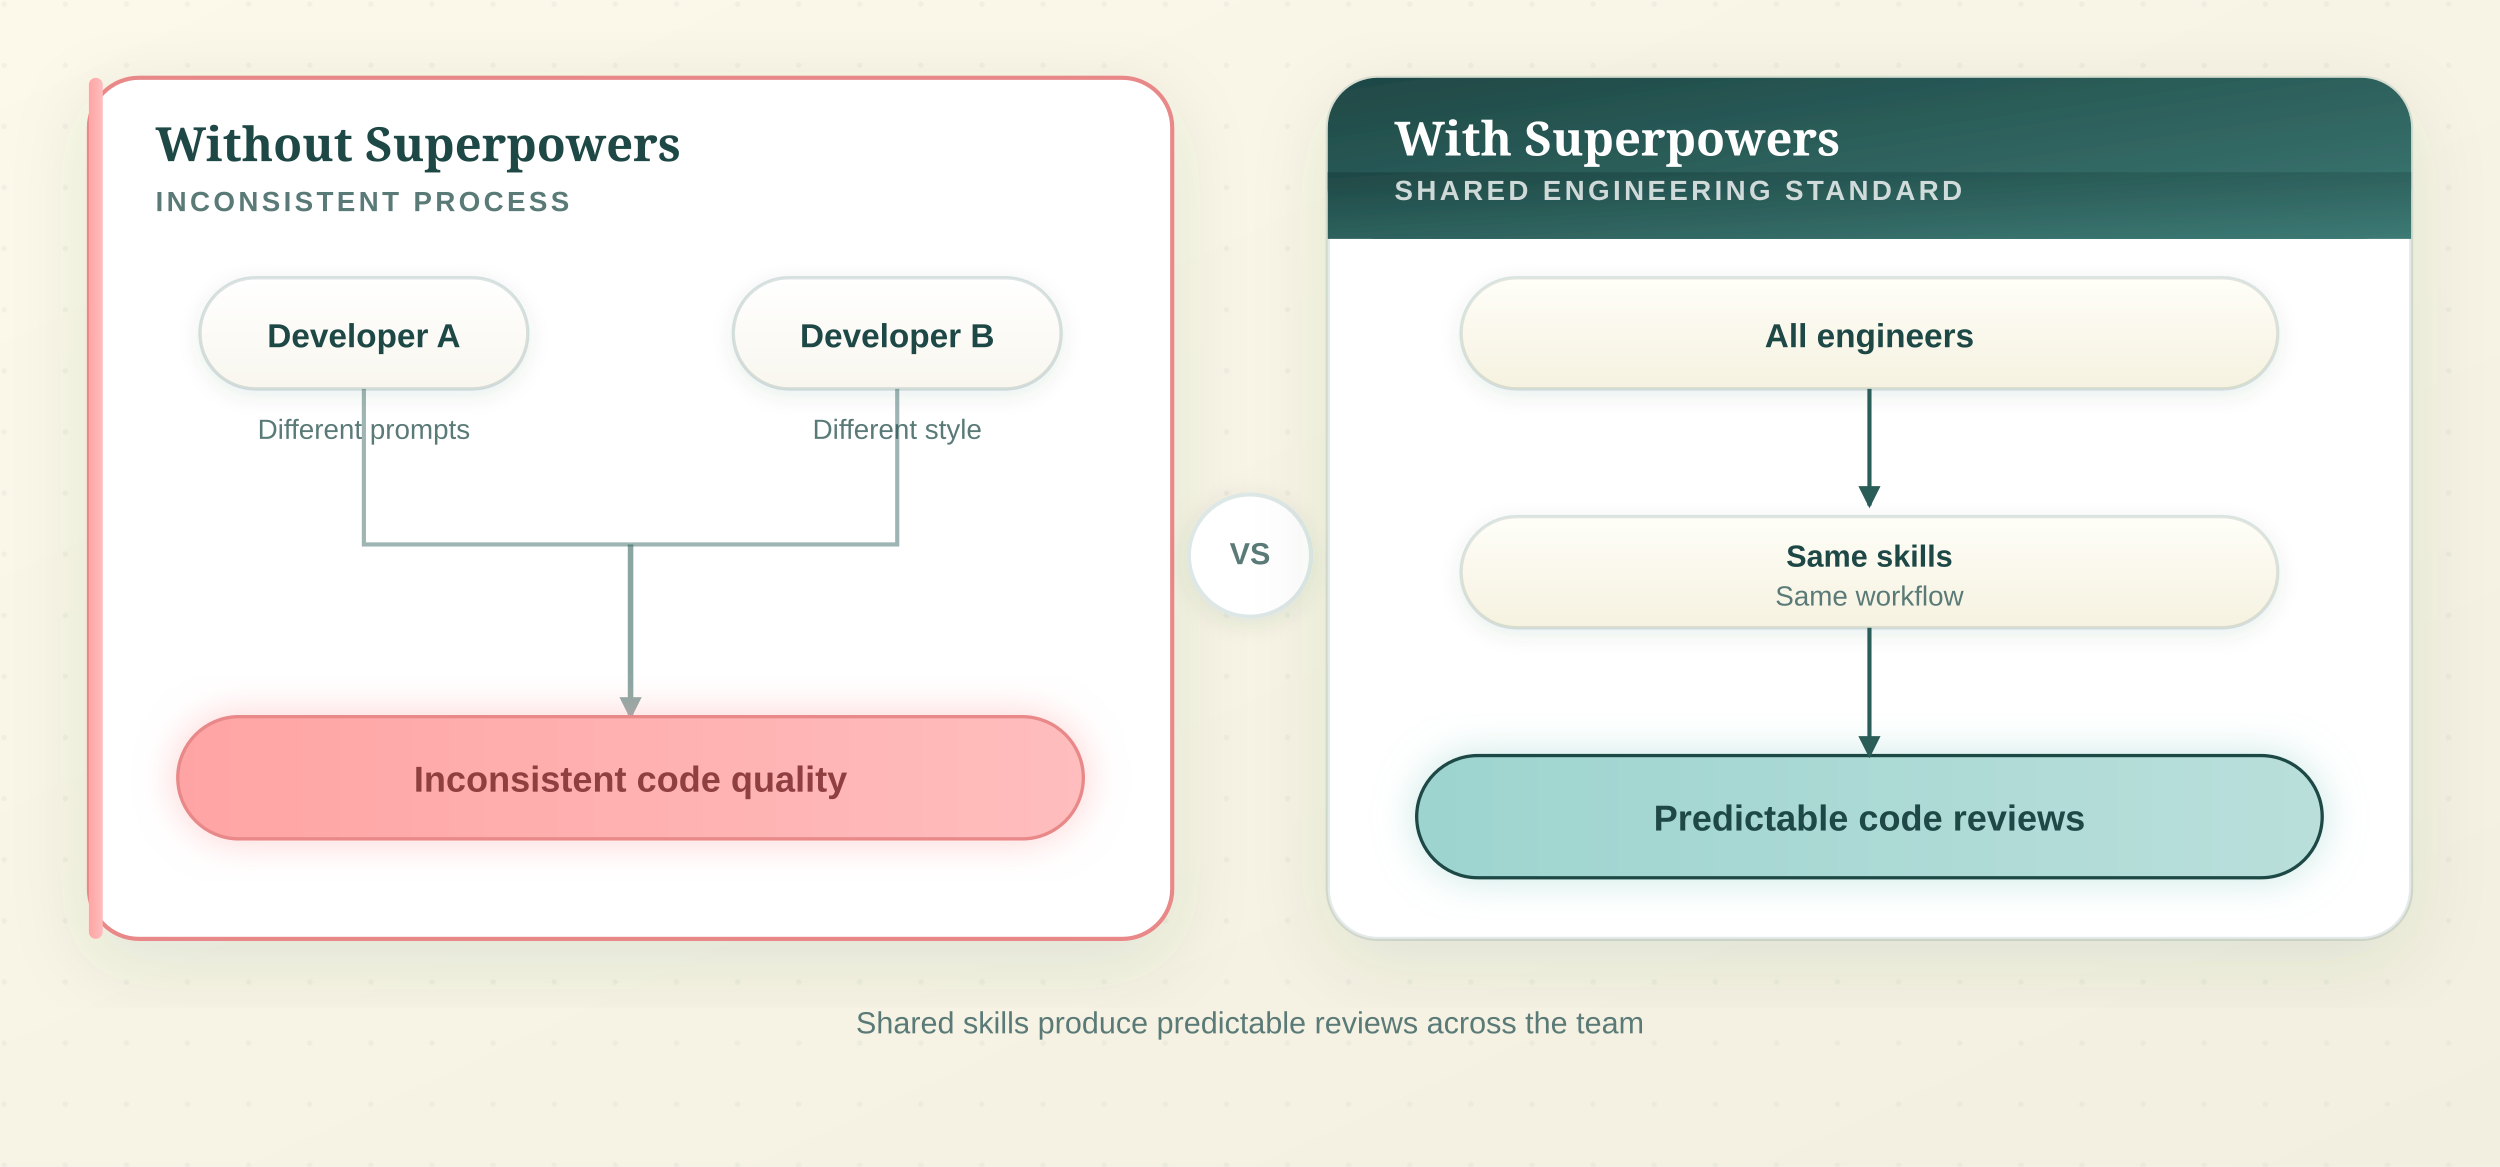
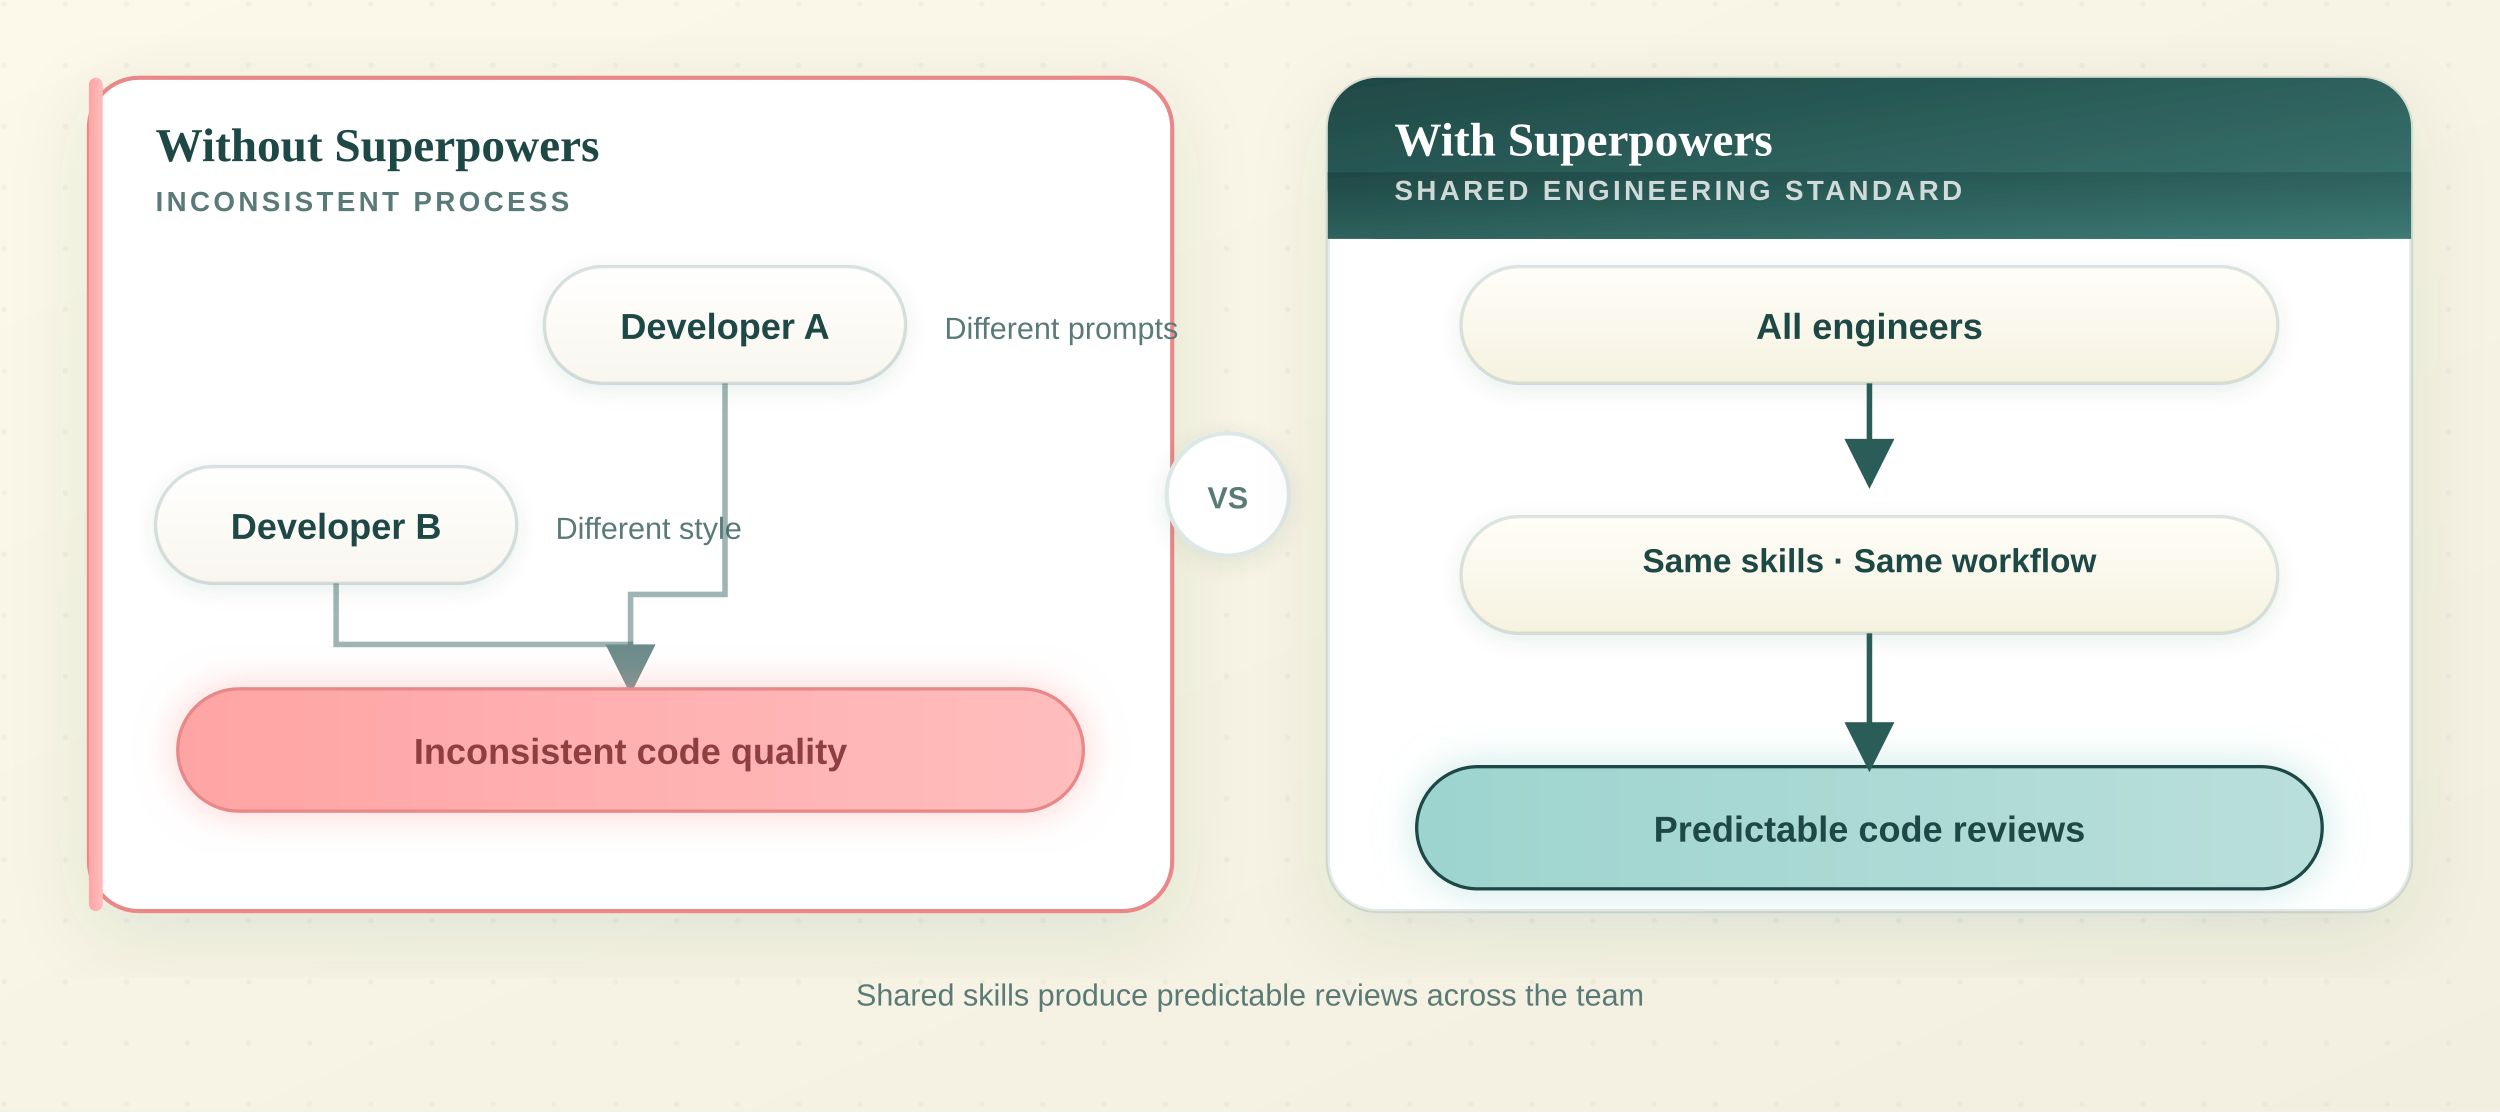
- <svg xmlns="http://www.w3.org/2000/svg" viewBox="0 0 900 420" role="img" aria-labelledby="t1 t2">
+ <svg xmlns="http://www.w3.org/2000/svg" viewBox="0 0 900 400" role="img" aria-labelledby="t1 t2">
  <defs>
    <linearGradient id="bgGrad" x1="0%" y1="0%" x2="100%" y2="100%">
      <stop offset="0%" stop-color="#fcf9ea" />
      <stop offset="100%" stop-color="#f3efe0" />
    </linearGradient>
    <linearGradient id="tealGrad" x1="0%" y1="0%" x2="100%" y2="100%">
      <stop offset="0%" stop-color="#1e4845" />
      <stop offset="100%" stop-color="#3d7a75" />
    </linearGradient>
    <linearGradient id="coralGrad" x1="0%" y1="0%" x2="100%" y2="0%">
      <stop offset="0%" stop-color="#ffa4a4" />
      <stop offset="100%" stop-color="#ffbdbd" />
    </linearGradient>
    <linearGradient id="mintGrad" x1="0%" y1="0%" x2="100%" y2="0%">
      <stop offset="0%" stop-color="#9dd4cf" />
      <stop offset="100%" stop-color="#badfdb" />
    </linearGradient>
    <linearGradient id="pillGrad" x1="0%" y1="0%" x2="0%" y2="100%">
      <stop offset="0%" stop-color="#ffffff" />
      <stop offset="100%" stop-color="#f8f6ee" />
    </linearGradient>
    <linearGradient id="creamGrad" x1="0%" y1="0%" x2="0%" y2="100%">
      <stop offset="0%" stop-color="#fffef8" />
      <stop offset="100%" stop-color="#f5f2e0" />
    </linearGradient>
    <filter id="cardShadow" x="-8%" y="-8%" width="116%" height="116%">
      <feDropShadow dx="0" dy="8" stdDeviation="14" flood-color="#1e4845" flood-opacity="0.1" />
    </filter>
    <filter id="pillShadow" x="-25%" y="-25%" width="150%" height="150%">
      <feDropShadow dx="0" dy="2" stdDeviation="4" flood-color="#1e4845" flood-opacity="0.1" />
    </filter>
    <filter id="glowCoral" x="-35%" y="-35%" width="170%" height="170%">
      <feDropShadow dx="0" dy="0" stdDeviation="7" flood-color="#ffa4a4" flood-opacity="0.5" />
    </filter>
    <filter id="glowMint" x="-35%" y="-35%" width="170%" height="170%">
      <feDropShadow dx="0" dy="0" stdDeviation="7" flood-color="#9dd4cf" flood-opacity="0.55" />
    </filter>
-     <marker id="arrow" markerUnits="userSpaceOnUse" markerWidth="8" markerHeight="8" refX="7" refY="4" orient="auto">
-       <path d="M0 0 L8 4 L0 8 Z" fill="#2a5c58" />
+     <marker id="arrow" markerWidth="9" markerHeight="9" refX="8" refY="4.5" orient="auto">
+       <path d="M0,0 L9,4.5 L0,9 Z" fill="#2a5c58" />
    </marker>
    <pattern id="dots" width="22" height="22" patternUnits="userSpaceOnUse">
      <circle cx="1.5" cy="1.5" r="1" fill="#1e4845" opacity="0.045" />
    </pattern>
  </defs>
-   <rect width="900" height="420" fill="url(#bgGrad)" />
-   <rect width="900" height="420" fill="url(#dots)" />
+   <rect width="900" height="400" fill="url(#bgGrad)" />
+   <rect width="900" height="400" fill="url(#dots)" />
  <g filter="url(#cardShadow)">
-     <rect x="32" y="28" width="390" height="310" rx="18" fill="#fff" stroke="#e88888" stroke-width="1.5" />
-     <rect x="32" y="28" width="5" height="310" rx="2.5" fill="url(#coralGrad)" />
+     <rect x="32" y="28" width="390" height="300" rx="18" fill="#fff" stroke="#e88888" stroke-width="1.5" />
+     <rect x="32" y="28" width="5" height="300" rx="2.5" fill="url(#coralGrad)" />
  </g>
-   <text x="56" y="58" font-family="Georgia, serif" font-size="17" font-weight="700" fill="#1e4845">Without Superpowers</text>
+   <text x="56" y="58" font-family="Georgia, 'Times New Roman', serif" font-size="17" font-weight="700" fill="#1e4845">Without Superpowers</text>
  <text x="56" y="76" font-family="Arial, sans-serif" font-size="10" font-weight="600" letter-spacing="0.12em" fill="#5a7a77">INCONSISTENT PROCESS</text>
  <g filter="url(#pillShadow)">
-     <rect x="72" y="100" width="118" height="40" rx="20" fill="url(#pillGrad)" stroke="rgba(30,72,69,0.16)" stroke-width="1.2" />
-     <rect x="264" y="100" width="118" height="40" rx="20" fill="url(#pillGrad)" stroke="rgba(30,72,69,0.16)" stroke-width="1.2" />
+     <rect x="196" y="96" width="130" height="42" rx="21" fill="url(#pillGrad)" stroke="rgba(30,72,69,0.16)" stroke-width="1.2" />
+     <rect x="56" y="168" width="130" height="42" rx="21" fill="url(#pillGrad)" stroke="rgba(30,72,69,0.16)" stroke-width="1.2" />
  </g>
-   <text x="131" y="125" text-anchor="middle" font-family="Arial, sans-serif" font-size="12" font-weight="700" fill="#1e4845">Developer A</text>
-   <text x="323" y="125" text-anchor="middle" font-family="Arial, sans-serif" font-size="12" font-weight="700" fill="#1e4845">Developer B</text>
-   <text x="131" y="158" text-anchor="middle" font-family="Arial, sans-serif" font-size="10" fill="#5a7a77">Different prompts</text>
-   <text x="323" y="158" text-anchor="middle" font-family="Arial, sans-serif" font-size="10" fill="#5a7a77">Different style</text>
-   <path d="M131 140 V196 H227" stroke="#2a5c58" stroke-width="1.5" fill="none" opacity="0.45" />
-   <path d="M323 140 V196 H227" stroke="#2a5c58" stroke-width="1.5" fill="none" opacity="0.45" />
-   <path d="M227 196 V258" stroke="#2a5c58" stroke-width="2" fill="none" marker-end="url(#arrow)" opacity="0.55" />
+   <text x="261" y="122" text-anchor="middle" font-family="Arial, sans-serif" font-size="13" font-weight="700" fill="#1e4845">Developer A</text>
+   <text x="340" y="122" font-family="Arial, sans-serif" font-size="11" fill="#5a7a77">Different prompts</text>
+   <text x="121" y="194" text-anchor="middle" font-family="Arial, sans-serif" font-size="13" font-weight="700" fill="#1e4845">Developer B</text>
+   <text x="200" y="194" font-family="Arial, sans-serif" font-size="11" fill="#5a7a77">Different style</text>
+   <path d="M261 138 V214 H227 V248" stroke="#2a5c58" stroke-width="2" fill="none" marker-end="url(#arrow)" opacity="0.45" />
+   <path d="M121 210 V232 H227 V248" stroke="#2a5c58" stroke-width="2" fill="none" marker-end="url(#arrow)" opacity="0.45" />
  <g filter="url(#glowCoral)">
-     <rect x="64" y="258" width="326" height="44" rx="22" fill="url(#coralGrad)" stroke="#e88888" stroke-width="1.2" />
+     <rect x="64" y="248" width="326" height="44" rx="22" fill="url(#coralGrad)" stroke="#e88888" stroke-width="1.2" />
  </g>
-   <text x="227" y="285" text-anchor="middle" font-family="Arial, sans-serif" font-size="13" font-weight="700" fill="#8f3f3f">Inconsistent code quality</text>
-   <circle cx="450" cy="200" r="22" fill="#fff" stroke="#dde7e6" stroke-width="1.5" filter="url(#pillShadow)" />
-   <text x="450" y="200" text-anchor="middle" dominant-baseline="middle" font-family="Arial, sans-serif" font-size="11" font-weight="700" fill="#5a7a77">VS</text>
+   <text x="227" y="275" text-anchor="middle" font-family="Arial, sans-serif" font-size="13" font-weight="700" fill="#8f3f3f">Inconsistent code quality</text>
+   <circle cx="442" cy="178" r="22" fill="#fff" stroke="#dde7e6" stroke-width="1.5" filter="url(#pillShadow)" />
+   <text x="442" y="183" text-anchor="middle" font-family="Arial, sans-serif" font-size="11" font-weight="700" fill="#5a7a77">VS</text>
  <g filter="url(#cardShadow)">
-     <rect x="478" y="28" width="390" height="310" rx="18" fill="#fff" stroke="rgba(30,72,69,0.12)" stroke-width="1.5" />
+     <rect x="478" y="28" width="390" height="300" rx="18" fill="#fff" stroke="rgba(30,72,69,0.12)" stroke-width="1.5" />
    <rect x="478" y="28" width="390" height="58" rx="18" fill="url(#tealGrad)" />
    <rect x="478" y="62" width="390" height="24" fill="url(#tealGrad)" />
  </g>
-   <text x="502" y="56" font-family="Georgia, serif" font-size="17" font-weight="700" fill="#fff">With Superpowers</text>
+   <text x="502" y="56" font-family="Georgia, 'Times New Roman', serif" font-size="17" font-weight="700" fill="#fff">With Superpowers</text>
  <text x="502" y="72" font-family="Arial, sans-serif" font-size="10" font-weight="600" letter-spacing="0.12em" fill="rgba(255,255,255,0.78)">SHARED ENGINEERING STANDARD</text>
  <g filter="url(#pillShadow)">
-     <rect x="526" y="100" width="294" height="40" rx="20" fill="url(#creamGrad)" stroke="rgba(30,72,69,0.14)" stroke-width="1.2" />
-     <rect x="526" y="186" width="294" height="40" rx="20" fill="url(#creamGrad)" stroke="rgba(30,72,69,0.14)" stroke-width="1.2" />
+     <rect x="526" y="96" width="294" height="42" rx="21" fill="url(#creamGrad)" stroke="rgba(30,72,69,0.14)" stroke-width="1.2" />
+     <rect x="526" y="186" width="294" height="42" rx="21" fill="url(#creamGrad)" stroke="rgba(30,72,69,0.14)" stroke-width="1.2" />
  </g>
  <g filter="url(#glowMint)">
-     <rect x="510" y="272" width="326" height="44" rx="22" fill="url(#mintGrad)" stroke="#1e4845" stroke-width="1.2" />
+     <rect x="510" y="276" width="326" height="44" rx="22" fill="url(#mintGrad)" stroke="#1e4845" stroke-width="1.2" />
  </g>
-   <text x="673" y="125" text-anchor="middle" font-family="Arial, sans-serif" font-size="12" font-weight="700" fill="#1e4845">All engineers</text>
-   <text x="673" y="204" text-anchor="middle" font-family="Arial, sans-serif" font-size="11" font-weight="700" fill="#1e4845">Same skills</text>
-   <text x="673" y="218" text-anchor="middle" font-family="Arial, sans-serif" font-size="10" fill="#5a7a77">Same workflow</text>
-   <text x="673" y="299" text-anchor="middle" font-family="Arial, sans-serif" font-size="13" font-weight="700" fill="#1e4845">Predictable code reviews</text>
-   <path d="M673 140 V182" stroke="#2a5c58" stroke-width="1.5" fill="none" marker-end="url(#arrow)" />
-   <path d="M673 226 V272" stroke="#2a5c58" stroke-width="1.5" fill="none" marker-end="url(#arrow)" />
-   <text x="450" y="372" text-anchor="middle" font-family="Arial, sans-serif" font-size="11" font-weight="500" fill="#5a7a77">Shared skills produce predictable reviews across the team</text>
+   <text x="673" y="122" text-anchor="middle" font-family="Arial, sans-serif" font-size="13" font-weight="700" fill="#1e4845">All engineers</text>
+   <text x="673" y="206" text-anchor="middle" font-family="Arial, sans-serif" font-size="12" font-weight="700" fill="#1e4845">Same skills · Same workflow</text>
+   <text x="673" y="303" text-anchor="middle" font-family="Arial, sans-serif" font-size="13" font-weight="700" fill="#1e4845">Predictable code reviews</text>
+   <path d="M673 138 V174" stroke="#2a5c58" stroke-width="2" fill="none" marker-end="url(#arrow)" />
+   <path d="M673 228 V276" stroke="#2a5c58" stroke-width="2" fill="none" marker-end="url(#arrow)" />
+   <text x="450" y="362" text-anchor="middle" font-family="Arial, sans-serif" font-size="11" font-weight="500" fill="#5a7a77">Shared skills produce predictable reviews across the team</text>
</svg>
